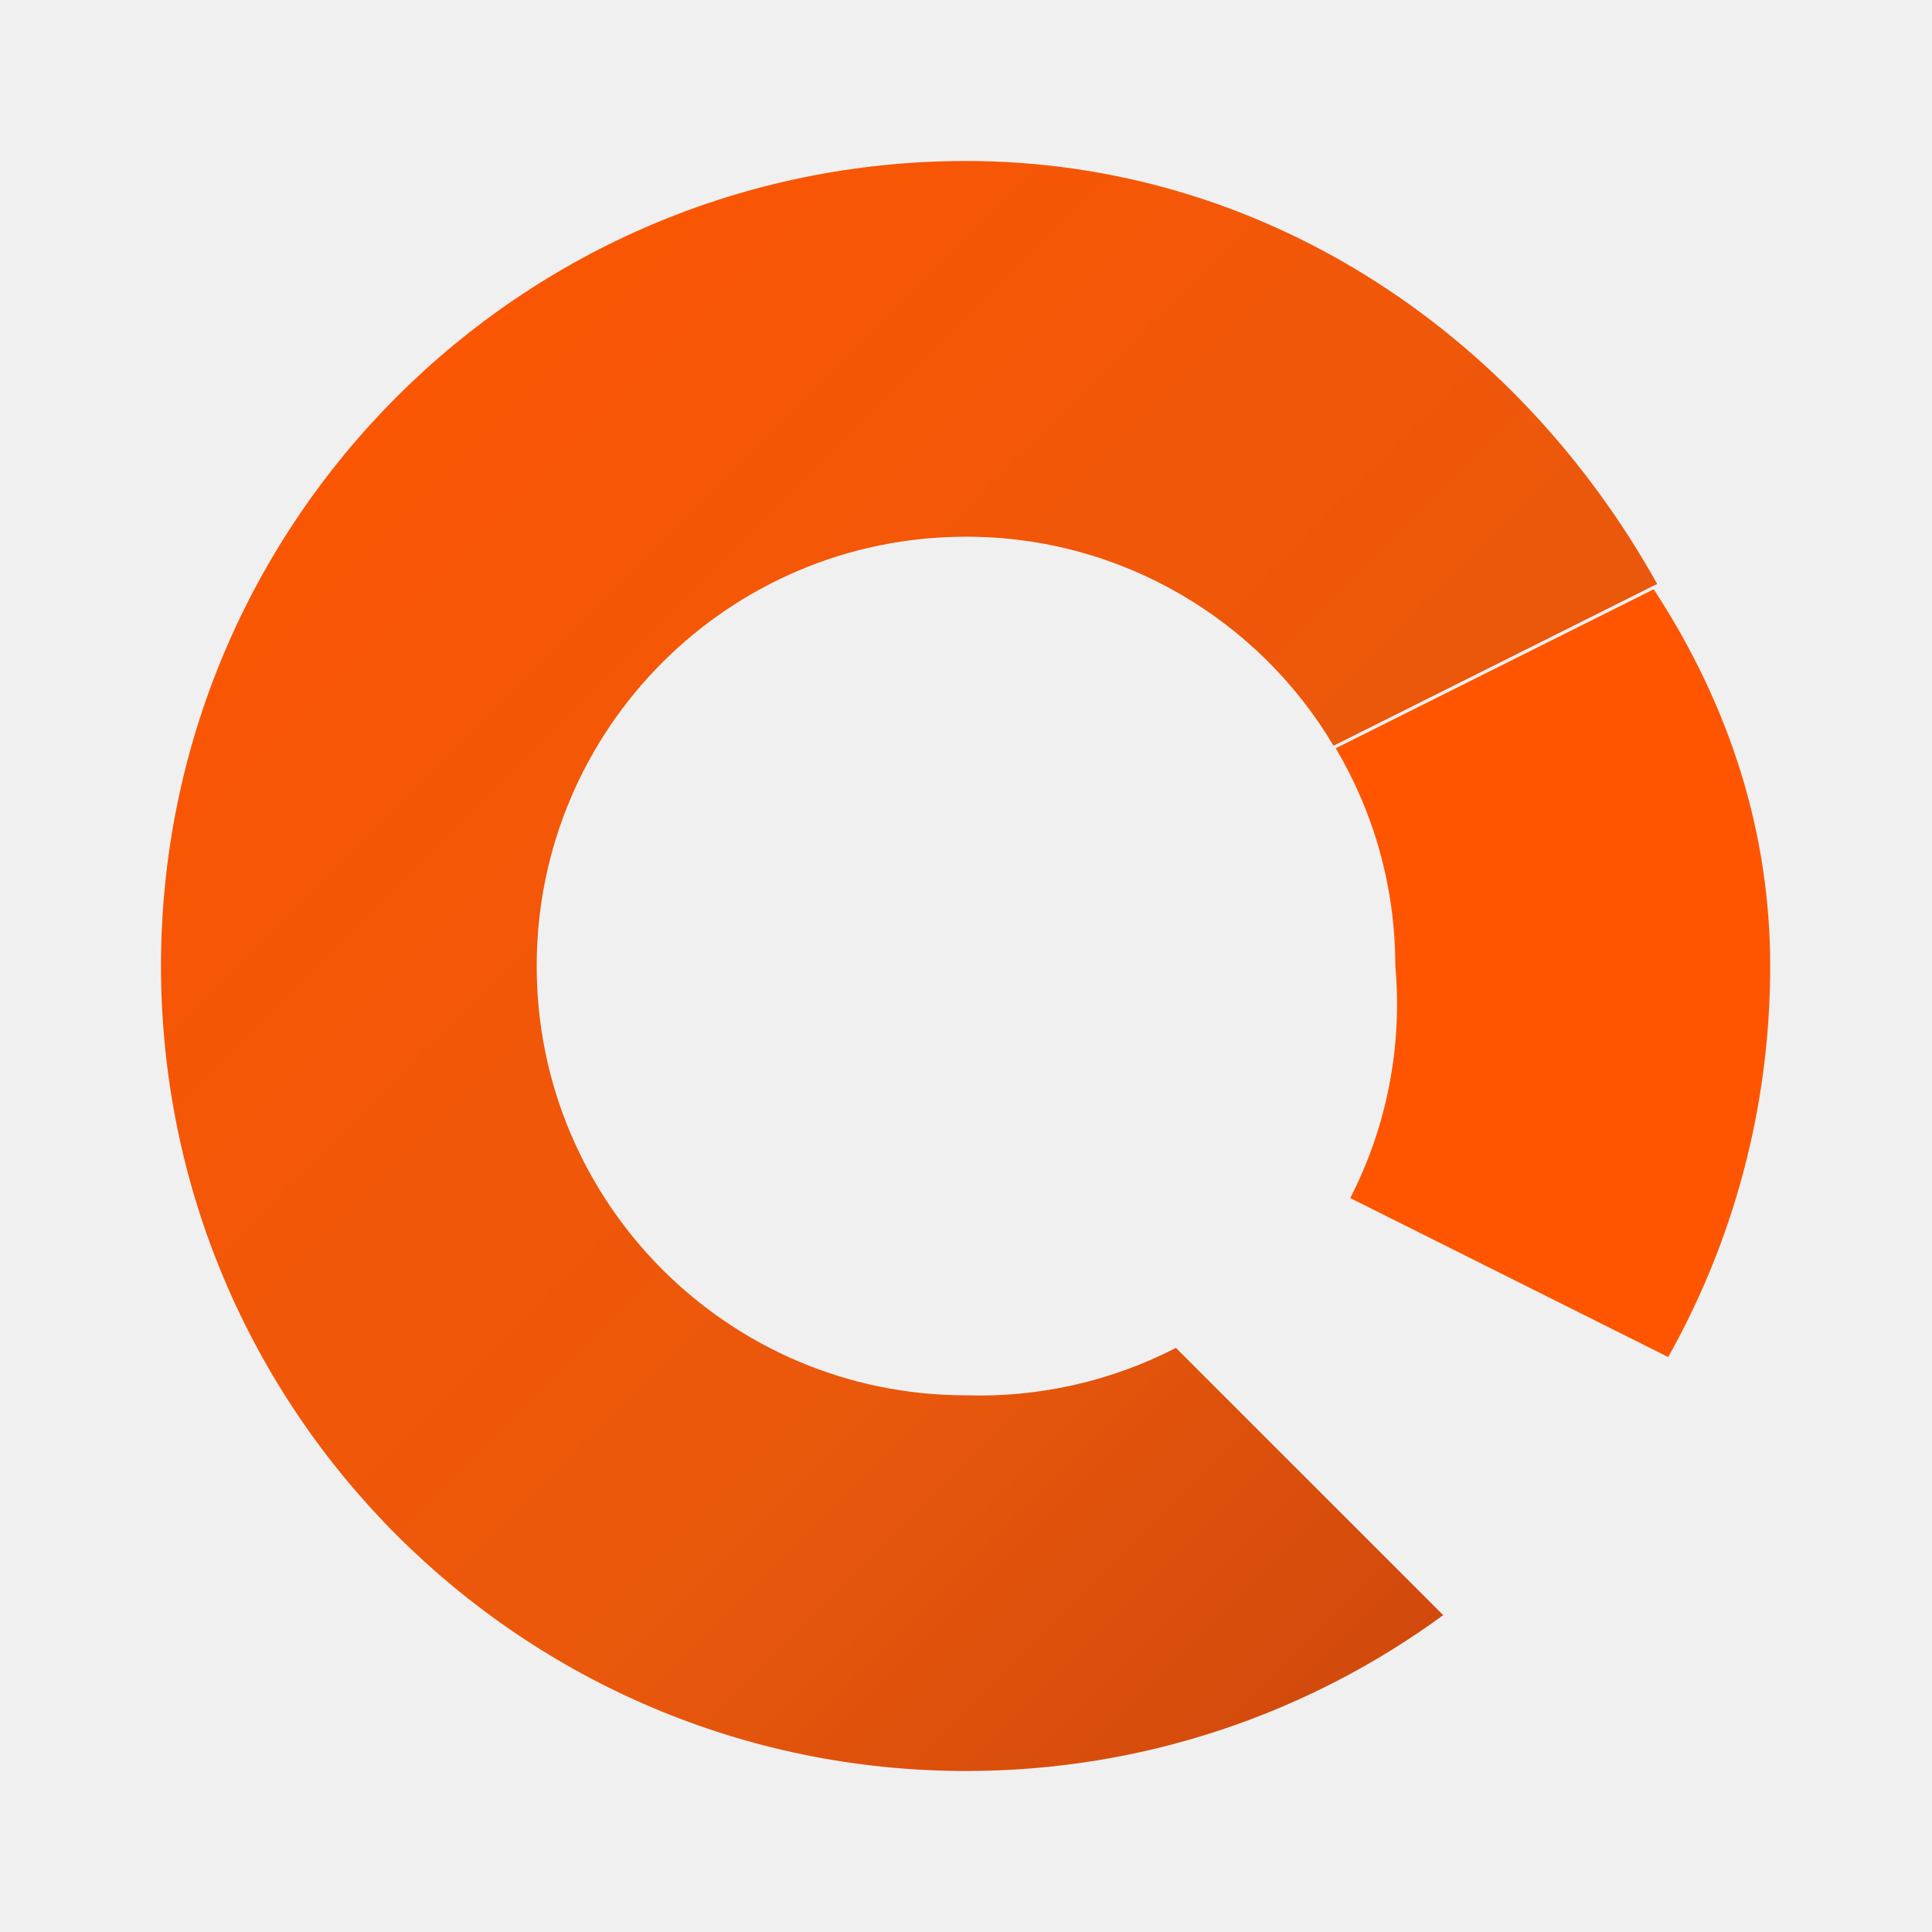
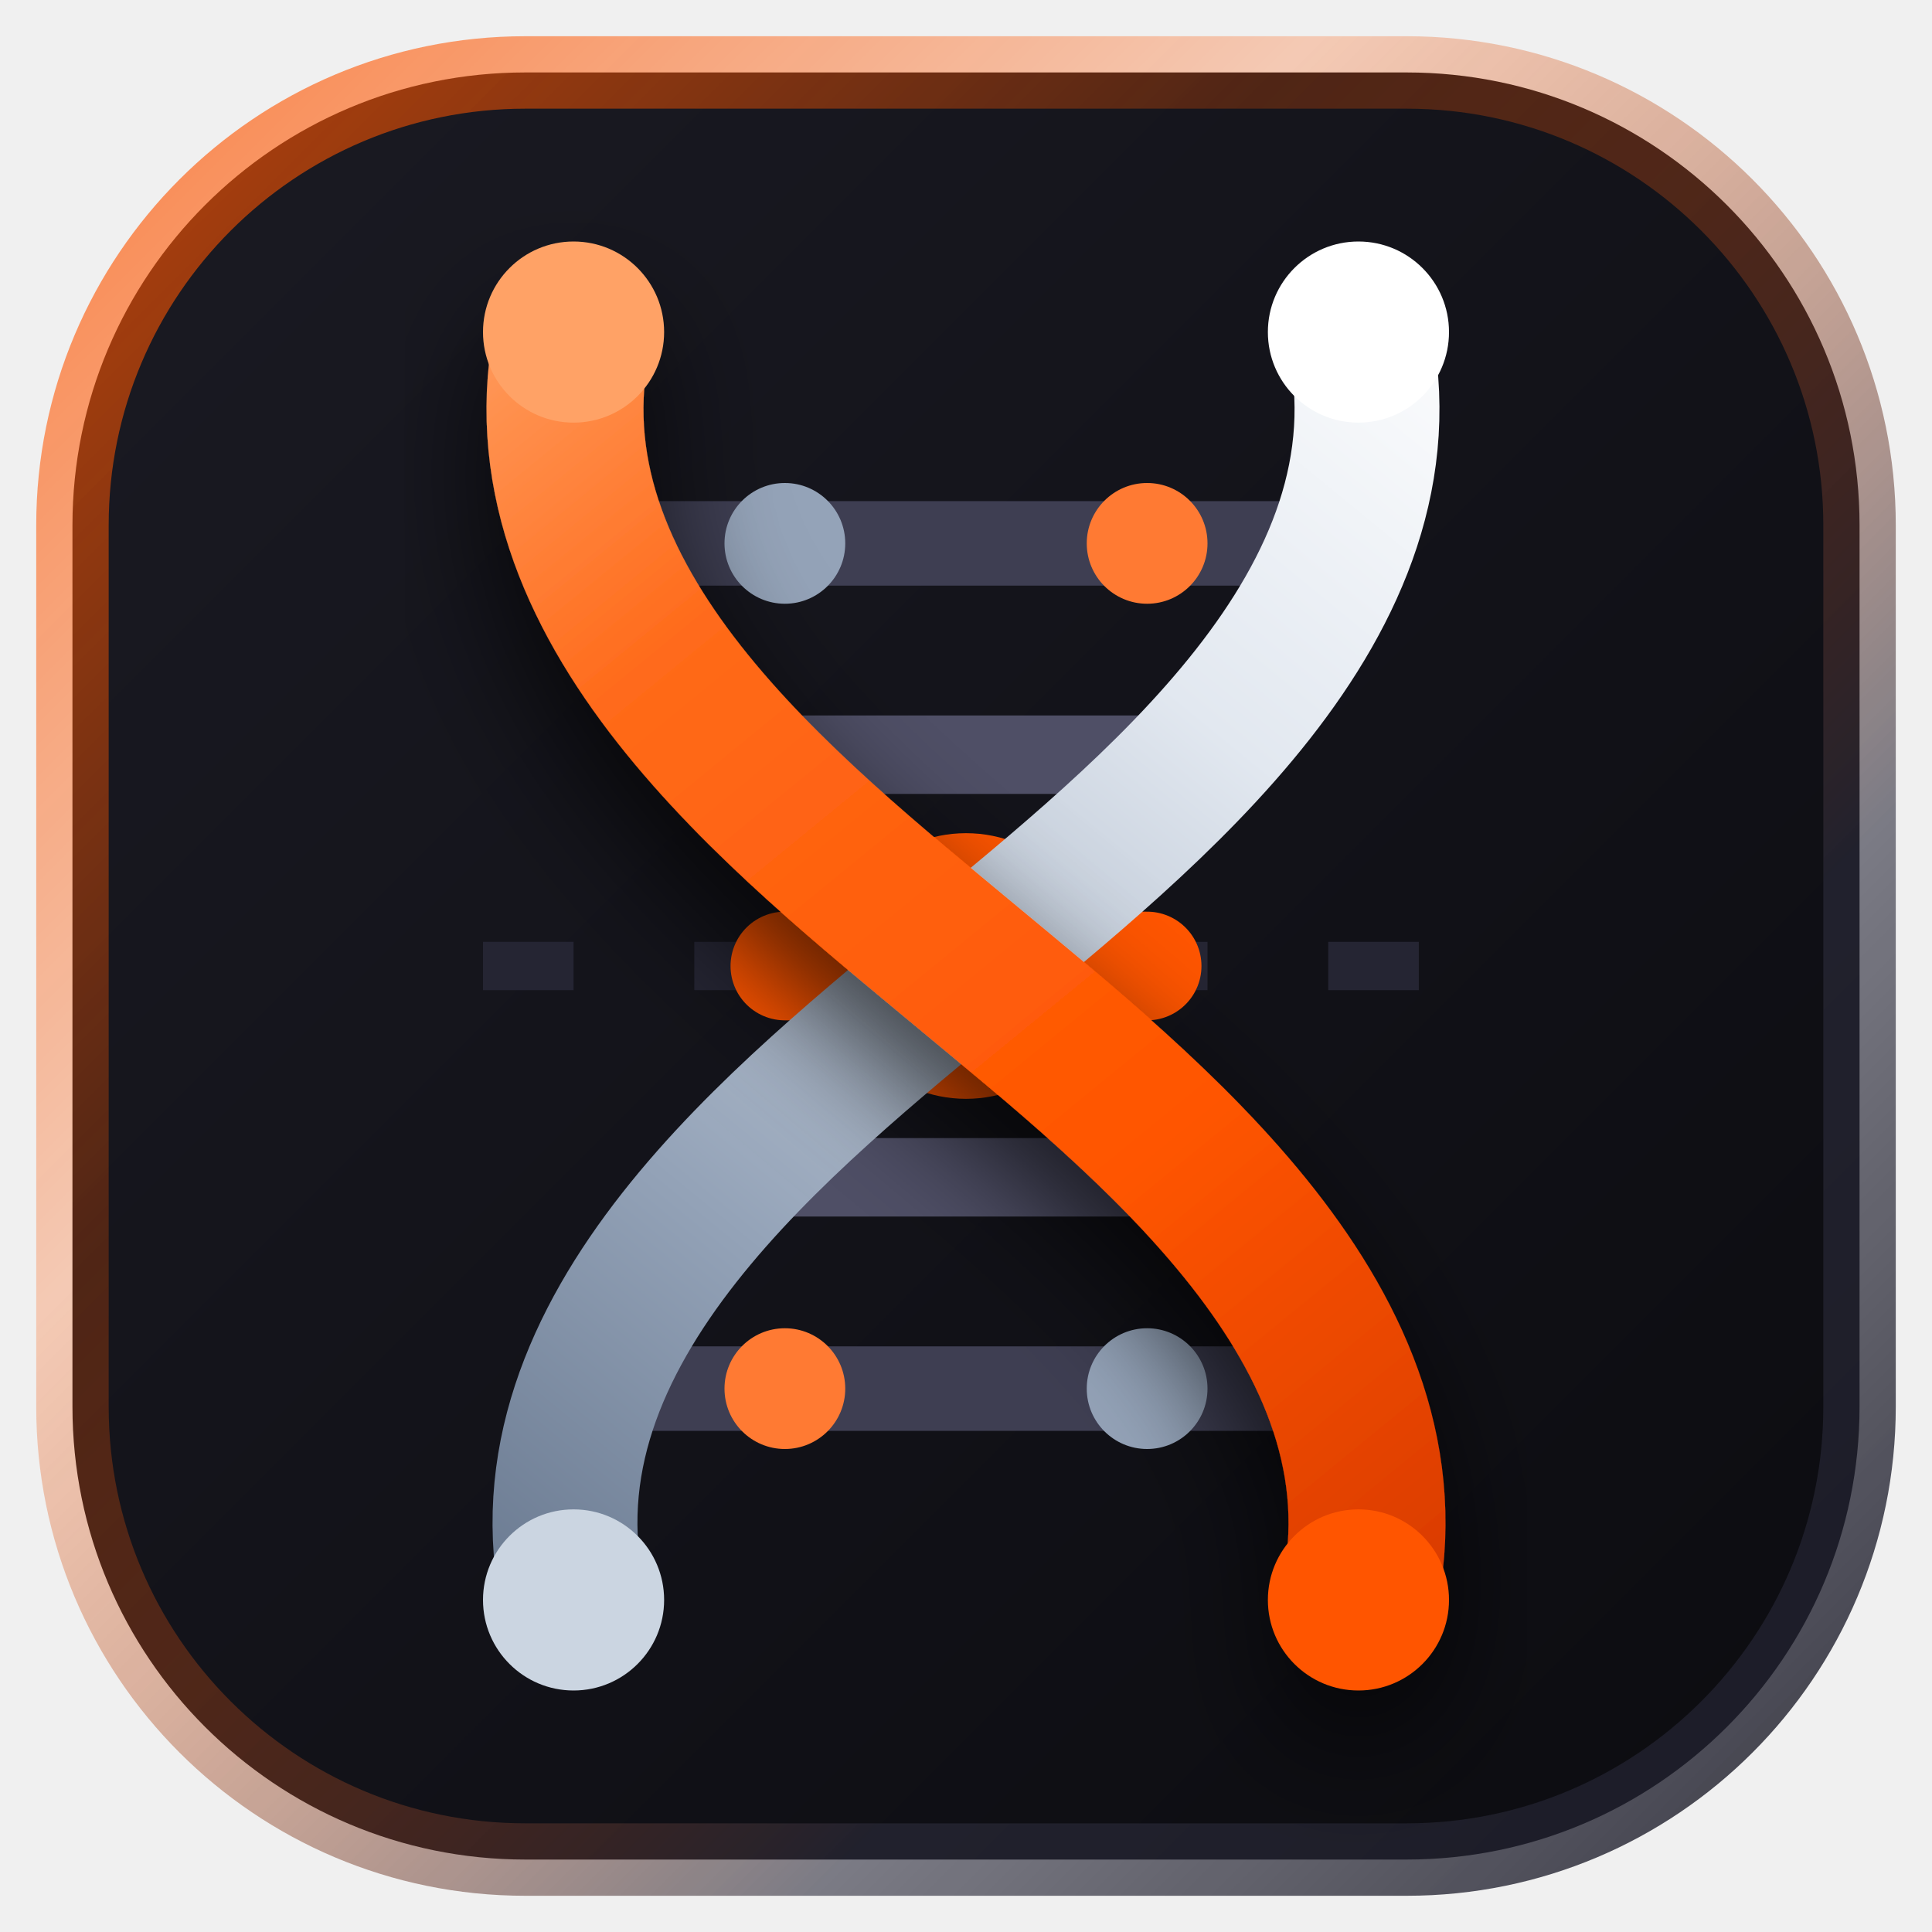
- <svg xmlns="http://www.w3.org/2000/svg" viewBox="0 0 24 24" fill="none">
+ <svg xmlns="http://www.w3.org/2000/svg" viewBox="0 0 32 32" fill="none">
  <defs>
-     <linearGradient id="logoGrad" x1="2" y1="2" x2="22" y2="22" gradientUnits="userSpaceOnUse">
-       <stop stop-color="#FF5500" />
-       <stop offset="0.6" stop-color="#ea580c" />
-       <stop offset="1" stop-color="#c2410c" />
+     <linearGradient id="hsBadgeBg" x1="0" y1="0" x2="32" y2="32" gradientUnits="userSpaceOnUse">
+       <stop offset="0%" stop-color="#1B1B24" />
+       <stop offset="60%" stop-color="#111117" />
+       <stop offset="100%" stop-color="#0B0B0F" />
    </linearGradient>
+     <linearGradient id="hsBorder" x1="0" y1="0" x2="32" y2="32" gradientUnits="userSpaceOnUse">
+       <stop offset="0%" stop-color="#FF5500" stop-opacity="0.75" />
+       <stop offset="35%" stop-color="#FF5500" stop-opacity="0.25" />
+       <stop offset="70%" stop-color="#2D2D3D" stop-opacity="0.6" />
+       <stop offset="100%" stop-color="#1A1A26" stop-opacity="0.9" />
+     </linearGradient>
+     <linearGradient id="hsStrandFront" x1="7" y1="5" x2="25" y2="27" gradientUnits="userSpaceOnUse">
+       <stop offset="0%" stop-color="#FFA266" />
+       <stop offset="25%" stop-color="#FF6A1A" />
+       <stop offset="65%" stop-color="#FF5500" />
+       <stop offset="100%" stop-color="#D43800" />
+     </linearGradient>
+     <linearGradient id="hsStrandBack" x1="25" y1="5" x2="7" y2="27" gradientUnits="userSpaceOnUse">
+       <stop offset="0%" stop-color="#FFFFFF" />
+       <stop offset="30%" stop-color="#E2E8F0" />
+       <stop offset="70%" stop-color="#94A3B8" />
+       <stop offset="100%" stop-color="#64748B" />
+     </linearGradient>
+     <radialGradient id="hsGlow" cx="16" cy="16" r="10" gradientUnits="userSpaceOnUse">
+       <stop offset="0%" stop-color="#FF5500" stop-opacity="0.35" />
+       <stop offset="60%" stop-color="#FF5500" stop-opacity="0.08" />
+       <stop offset="100%" stop-color="#FF5500" stop-opacity="0" />
+     </radialGradient>
+     <filter id="hsDepth" x="-20%" y="-20%" width="140%" height="140%">
+       <feDropShadow dx="0" dy="1" stdDeviation="1" flood-color="#000000" flood-opacity="0.7" />
+     </filter>
  </defs>
-   <path d="M12 2C6.477 2 2 6.477 2 12c0 5.523 4.477 10 10 10 2.215 0 4.266-.72 5.928-1.936l-3.32-3.32A5.328 5.328 0 0112 17.333c-2.946 0-5.333-2.388-5.333-5.333 0-2.946 2.387-5.333 5.333-5.333 1.942 0 3.642 1.042 4.566 2.597l4.02-2.01C18.825 4.095 15.65 2 12 2z" fill="url(#logoGrad)" />
-   <path d="M21.99 12c0 1.764-.46 3.42-1.267 4.858l-3.95-1.975A5.27 5.27 0 0017.333 12c0-.987-.27-1.912-.74-2.705l3.95-1.975c.954 1.458 1.447 3.037 1.447 4.68z" fill="#FF5500" />
+   <circle cx="16" cy="16" r="10" fill="url(#hsGlow)" />
+   <rect x="1.2" y="1.2" width="29.6" height="29.6" rx="7.5" fill="url(#hsBadgeBg)" stroke="url(#hsBorder)" stroke-width="1.2" />
+   <line x1="8" y1="16" x2="24" y2="16" stroke="#252533" stroke-width="0.8" stroke-dasharray="1.5 2" />
+   <line x1="10" y1="9" x2="22" y2="9" stroke="#3E3E52" stroke-width="1.4" stroke-linecap="round" />
+   <circle cx="13" cy="9" r="1" fill="#94A3B8" />
+   <circle cx="19" cy="9" r="1" fill="#FF7A33" />
+   <line x1="12" y1="12.5" x2="20" y2="12.5" stroke="#4F4F66" stroke-width="1.3" stroke-linecap="round" />
+   <line x1="13" y1="16" x2="19" y2="16" stroke="#FF5500" stroke-width="1.8" stroke-linecap="round" />
+   <circle cx="16" cy="16" r="2.2" fill="#FF5500" />
+   <circle cx="16" cy="16" r="1.1" fill="#FFFFFF" />
+   <line x1="12" y1="19.5" x2="20" y2="19.5" stroke="#4F4F66" stroke-width="1.3" stroke-linecap="round" />
+   <line x1="10" y1="23" x2="22" y2="23" stroke="#3E3E52" stroke-width="1.4" stroke-linecap="round" />
+   <circle cx="13" cy="23" r="1" fill="#FF7A33" />
+   <circle cx="19" cy="23" r="1" fill="#94A3B8" />
+   <path d="M 22.5 5.5 C 23.5 10 19 13.5 16 16 C 13 18.5 8.5 22 9.5 26.5" stroke="url(#hsStrandBack)" stroke-width="2.4" stroke-linecap="round" />
+   <path d="M 9.5 5.5 C 8.5 10 13 13.5 16 16 C 19 18.5 23.5 22 22.5 26.5" stroke="url(#hsStrandFront)" stroke-width="2.6" stroke-linecap="round" filter="url(#hsDepth)" />
+   <circle cx="9.5" cy="5.5" r="1.5" fill="#FFA266" />
+   <circle cx="22.5" cy="5.5" r="1.5" fill="#FFFFFF" />
+   <circle cx="9.5" cy="26.5" r="1.5" fill="#CBD5E1" />
+   <circle cx="22.5" cy="26.5" r="1.5" fill="#FF5500" />
</svg>
